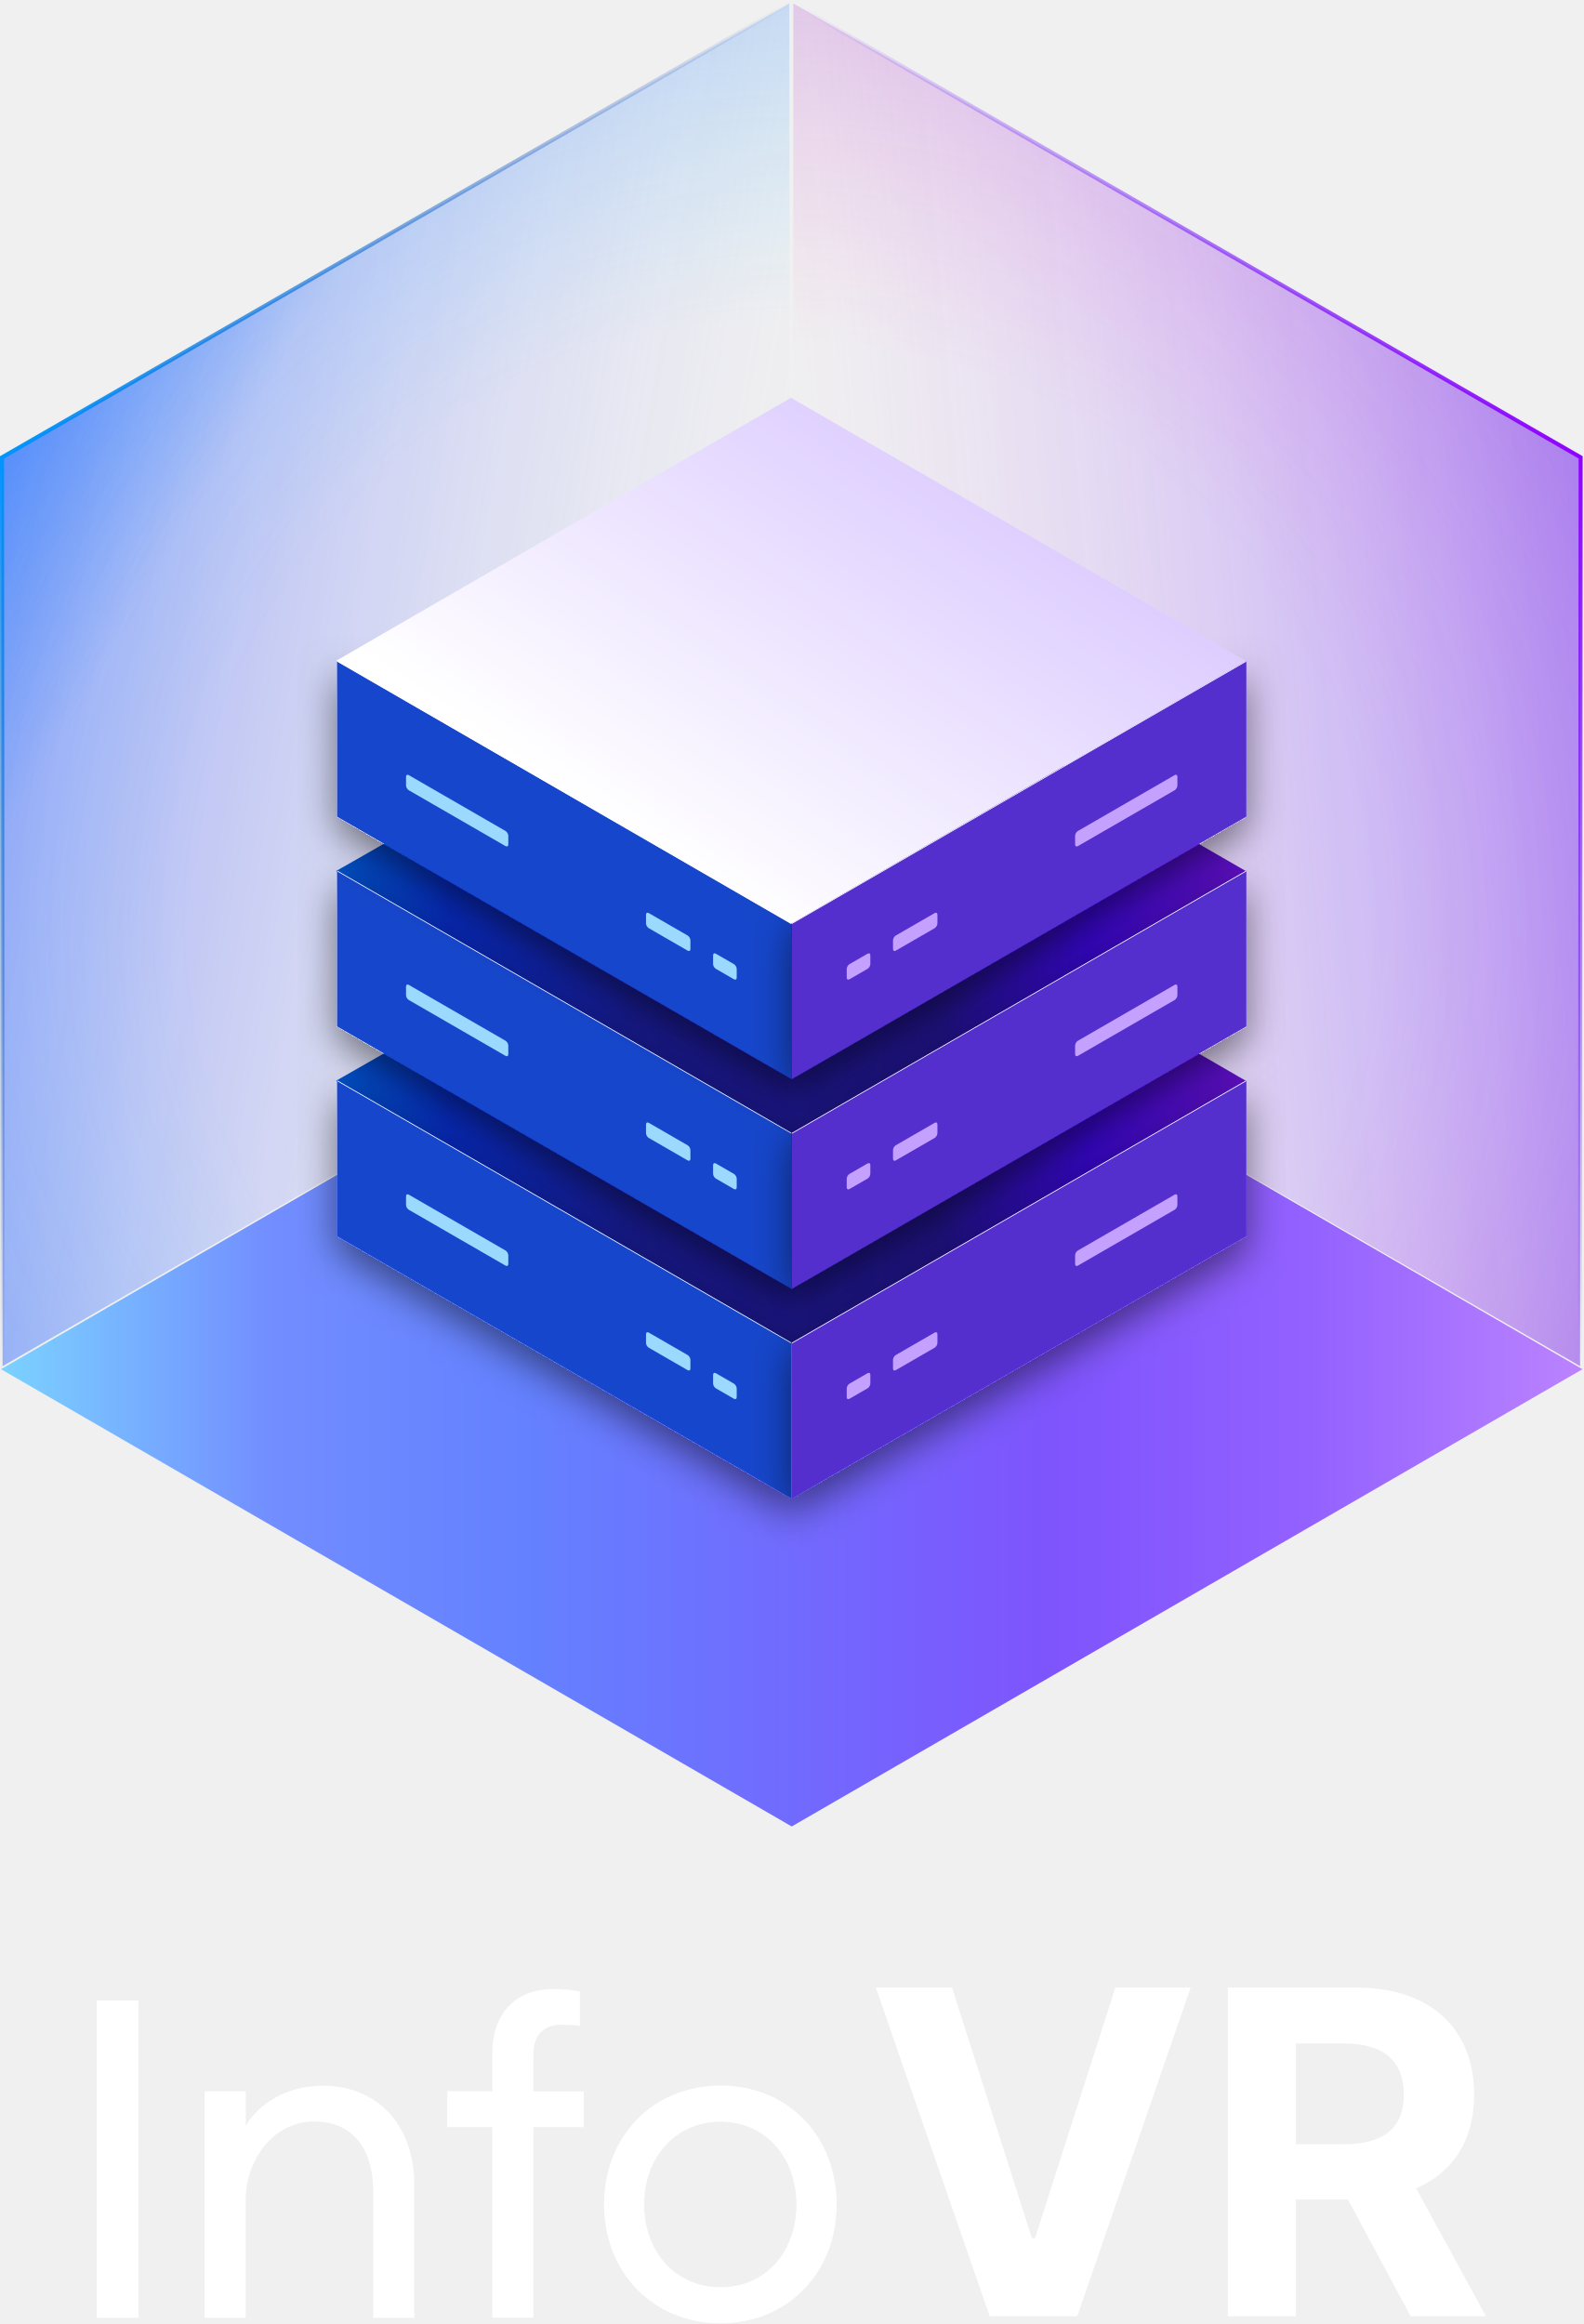
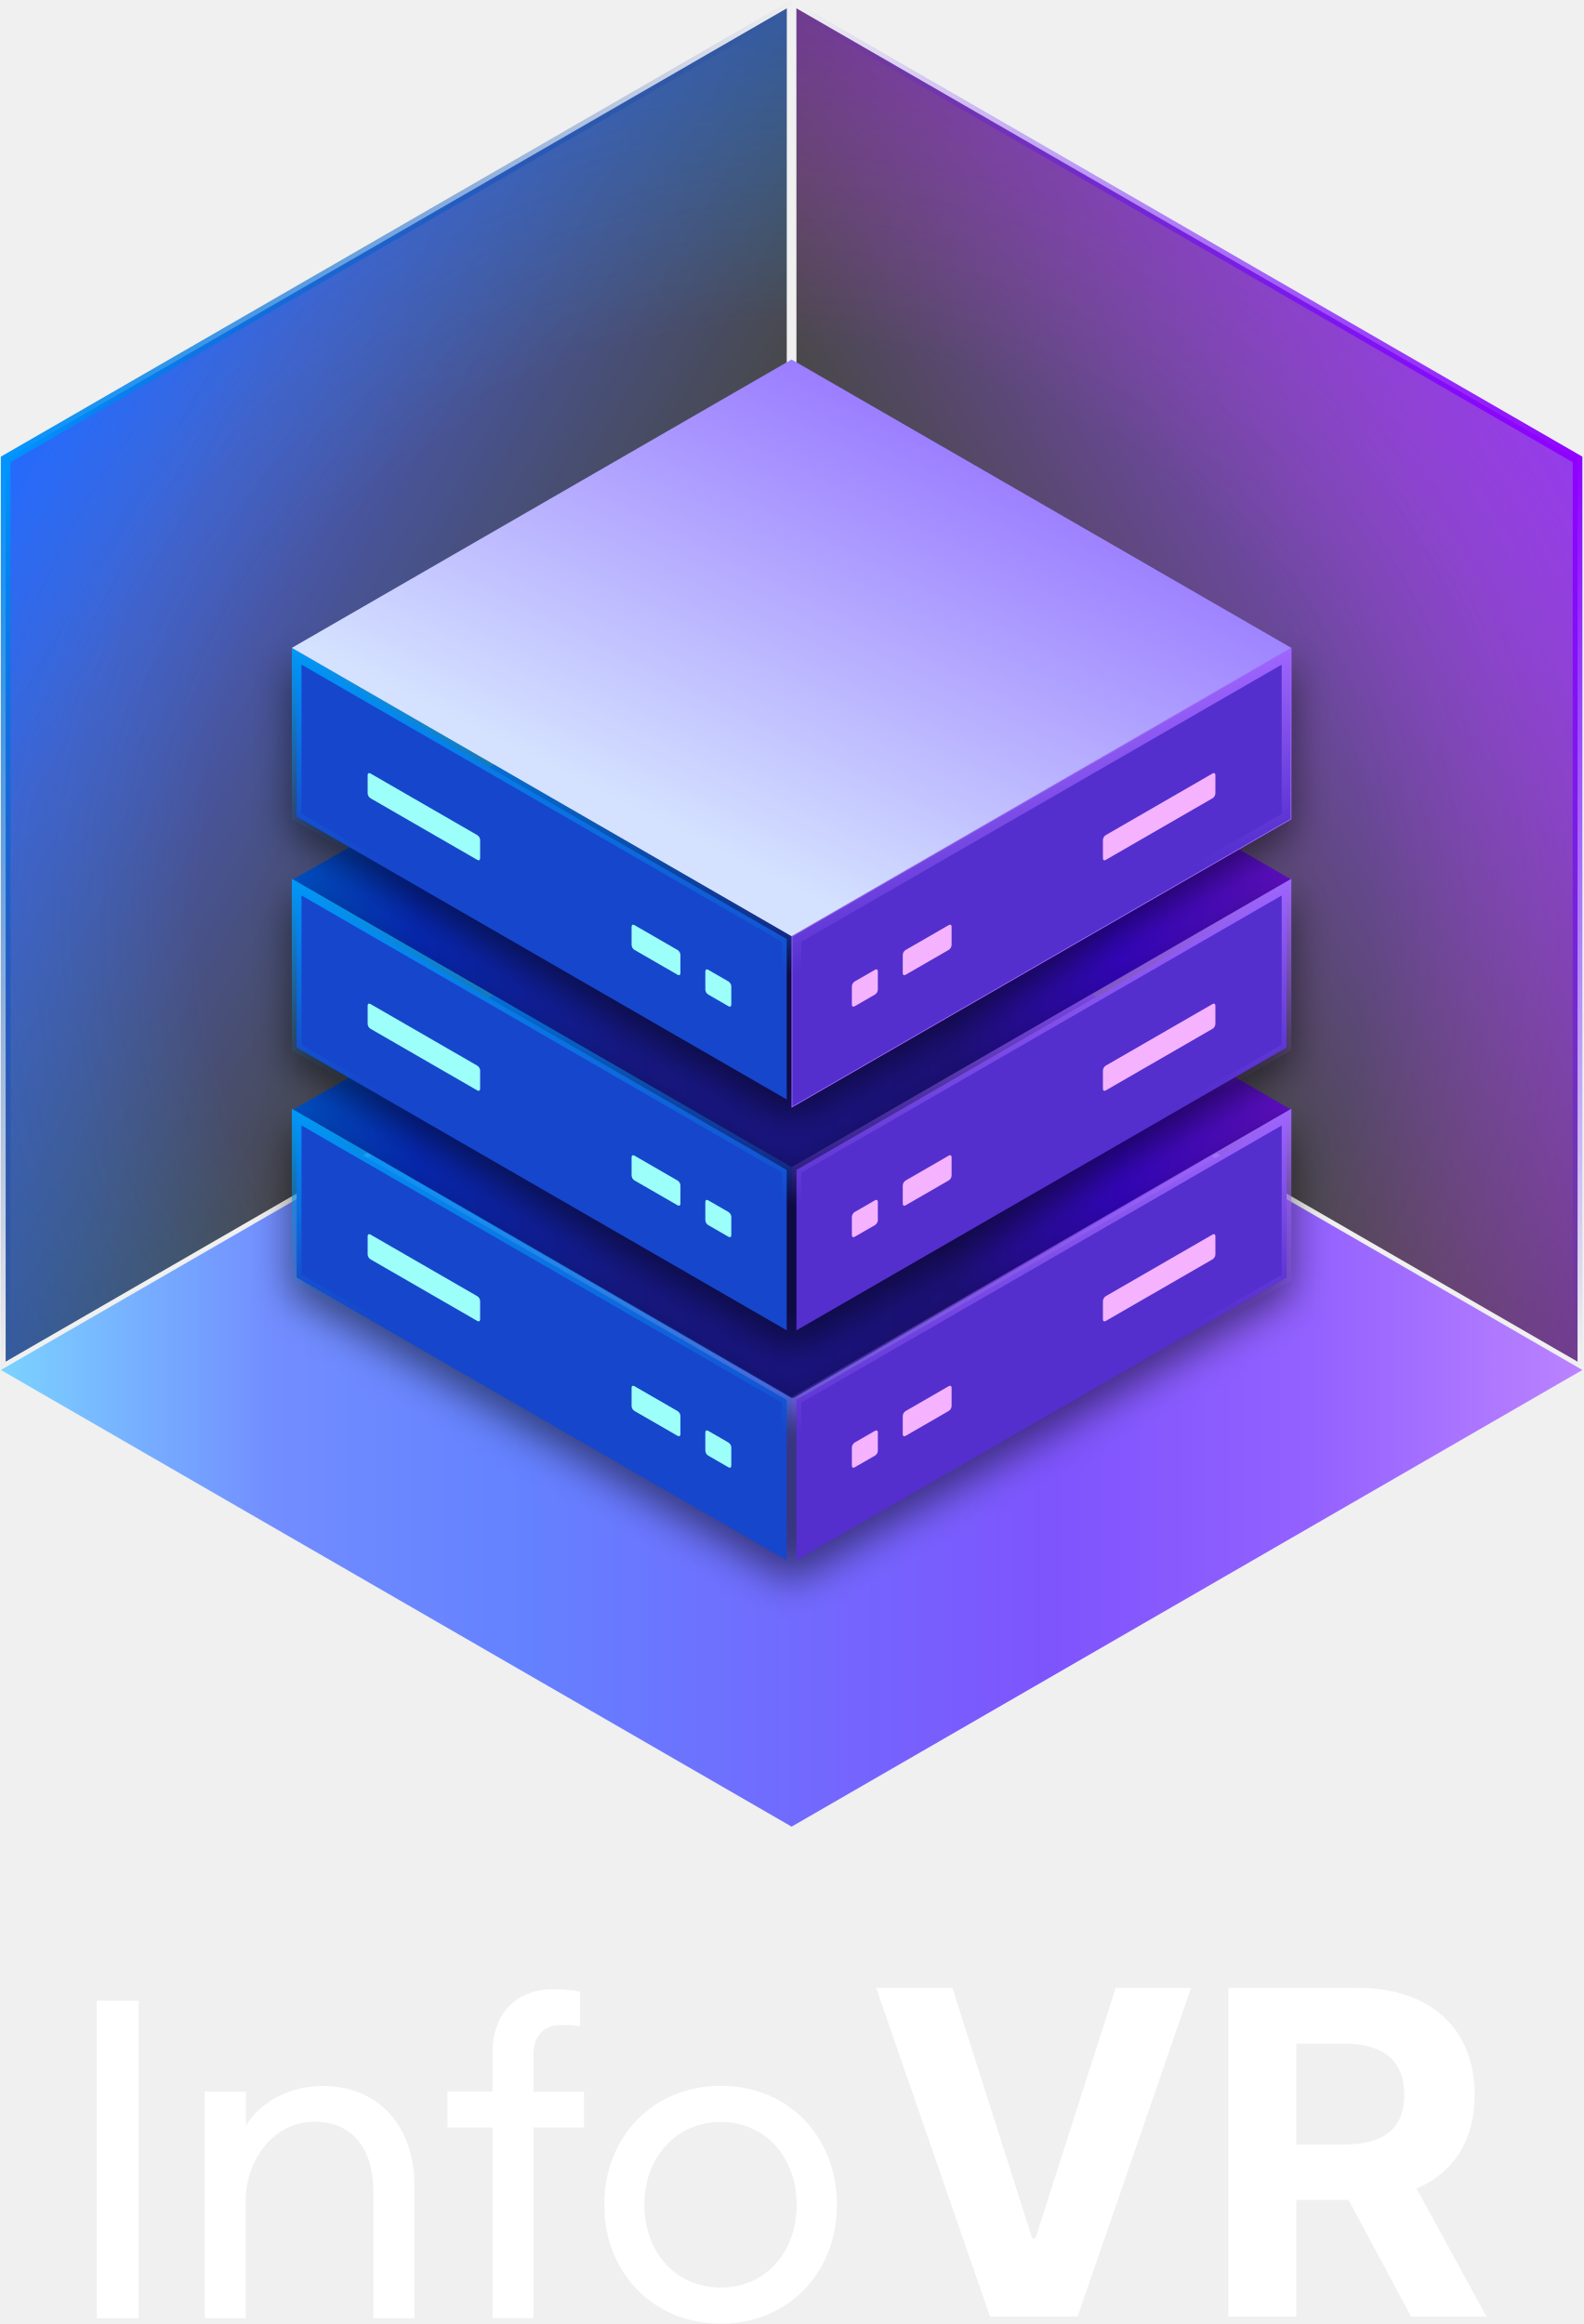
- <svg xmlns="http://www.w3.org/2000/svg" width="1965" height="2884" viewBox="0 0 1965 2884" fill="none">
-   <path d="M1.24 1699.13L982.535 1131.69L1963.83 1699.13L982.535 2266.57L1.24 1699.13Z" fill="url(#paint0_linear_1_410)" />
-   <path d="M1961.57 567.56L1960.82 1695.31L983.783 1132.09L984.529 4.325L1961.57 567.56Z" fill="url(#paint1_linear_1_410)" fill-opacity="0.6" />
-   <path d="M1961.57 567.56L1960.82 1695.31L983.783 1132.09L984.529 4.325L1961.57 567.56Z" fill="url(#paint2_radial_1_410)" fill-opacity="0.3" />
-   <path d="M1961.57 567.56L1960.82 1695.31L983.783 1132.09L984.529 4.325L1961.57 567.56Z" stroke="url(#paint3_linear_1_410)" stroke-width="5" />
-   <path d="M980.288 1132.09L3.248 1695.31L2.502 567.56L979.542 4.324L980.288 1132.09Z" fill="url(#paint4_linear_1_410)" fill-opacity="0.6" />
-   <path d="M980.288 1132.09L3.248 1695.31L2.502 567.56L979.542 4.324L980.288 1132.09Z" fill="url(#paint5_radial_1_410)" fill-opacity="0.3" />
-   <path d="M980.288 1132.09L3.248 1695.31L2.502 567.56L979.542 4.324L980.288 1132.09Z" fill="url(#paint6_linear_1_410)" fill-opacity="0.3" />
-   <path d="M980.288 1132.09L3.248 1695.31L2.502 567.56L979.542 4.324L980.288 1132.09Z" stroke="url(#paint7_linear_1_410)" stroke-width="5" />
-   <path d="M417.072 1080.95L982.56 757.951C983.982 757.139 985.729 757.143 987.147 757.963L1546.03 1080.95L984.39 1405.66C982.966 1406.48 981.21 1406.48 979.785 1405.66L417.072 1080.95Z" fill="url(#paint8_linear_1_410)" />
-   <path d="M417.072 1341.21L982.56 1017.72C983.982 1016.91 985.729 1016.91 987.147 1017.73L1546.03 1341.21L984.39 1666.41C982.966 1667.24 981.21 1667.24 979.785 1666.41L417.072 1341.21Z" fill="url(#paint9_linear_1_410)" />
-   <g filter="url(#filter0_d_1_410)">
-     <mask id="path-6-inside-1_1_410" fill="white">
-       <path d="M418.283 1080.26L982.263 1405.87V1599.34L418.283 1273.72V1080.26Z" />
-     </mask>
-     <path d="M418.283 1080.26L982.263 1405.87V1599.34L418.283 1273.72V1080.26Z" fill="#1646CB" />
-     <path d="M418.283 1080.26V1081.26L982.263 1406.87V1405.87V1404.87L418.283 1079.26V1080.26Z" fill="white" mask="url(#path-6-inside-1_1_410)" />
-     <rect width="146.564" height="18.76" rx="4" transform="matrix(0.866025 0.5 0 1 503.875 1220.23)" fill="#9CD9FF" />
-     <rect width="63.633" height="18.76" rx="4" transform="matrix(0.866025 0.5 0 1 801.695 1391.42)" fill="#9CD9FF" />
-     <rect width="33.848" height="18.76" rx="4" transform="matrix(0.866025 0.5 0 1 884.943 1441.84)" fill="#9CD9FF" />
+ <svg xmlns="http://www.w3.org/2000/svg" width="1965" height="2883" viewBox="0 0 1965 2883" fill="none">
+   <path d="M1.035 1699.5L982.035 1133L1963.04 1699.5L982.035 2266L1.035 1699.5Z" fill="url(#paint0_linear_1_410)" />
+   <path d="M1957.04 569.964V1689.11L988.035 1129.54V10.393L1957.04 569.964Z" fill="url(#paint1_linear_1_410)" fill-opacity="0.7" />
+   <path d="M1957.04 569.964V1689.11L988.035 1129.54V10.393L1957.04 569.964Z" fill="url(#paint2_radial_1_410)" fill-opacity="0.5" />
+   <path d="M1957.04 569.964V1689.11L988.035 1129.54V10.393L1957.04 569.964Z" stroke="url(#paint3_linear_1_410)" stroke-width="12" />
+   <path d="M976.035 1129.54L7.035 1689.11V569.964L976.035 10.393V1129.54Z" fill="url(#paint4_linear_1_410)" fill-opacity="0.7" />
+   <path d="M976.035 1129.54L7.035 1689.11V569.964L976.035 10.393V1129.54Z" fill="url(#paint5_radial_1_410)" fill-opacity="0.5" />
+   <path d="M976.035 1129.54L7.035 1689.11V569.964L976.035 10.393V1129.54Z" fill="url(#paint6_linear_1_410)" fill-opacity="0.3" />
+   <path d="M976.035 1129.54L7.035 1689.11V569.964L976.035 10.393V1129.54Z" stroke="url(#paint7_linear_1_410)" stroke-width="12" />
+   <path d="M363.285 1091.15L983.765 736.721C985.325 735.83 987.242 735.835 988.798 736.734L1602.03 1091.15L985.773 1447.44C984.21 1448.34 982.283 1448.35 980.72 1447.44L363.285 1091.15Z" fill="url(#paint8_linear_1_410)" />
+   <path d="M363.285 1376.72L983.765 1021.76C985.325 1020.87 987.242 1020.87 988.798 1021.77L1602.03 1376.72L985.773 1733.56C984.21 1734.46 982.283 1734.46 980.72 1733.56L363.285 1376.72Z" fill="url(#paint9_linear_1_410)" />
+   <g filter="url(#filter0_f_1_410)">
+     <path d="M1602.01 1604.28L982.067 1962V1749.13L1602.01 1391.41V1604.28Z" fill="black" fill-opacity="0.5" />
+     <path d="M981.979 1749.12V1961.99L362.035 1604.28V1391.4L981.979 1749.12Z" fill="black" fill-opacity="0.5" />
+     <path d="M1602.01 1318.99L982.067 1676.7V1463.83L1602.01 1106.11V1318.99Z" fill="black" fill-opacity="0.5" />
+     <path d="M981.979 1463.83V1676.7L362.035 1318.98V1106.11L981.979 1463.83Z" fill="black" fill-opacity="0.5" />
+     <path d="M1602 819.721L1602.01 819.719V1032.59L982.063 1390.31V1390L982.054 1390.01V1177.42L1602 819.716V819.721Z" fill="black" fill-opacity="0.5" />
+     <path d="M981.979 1177.43V1390.3L362.035 1032.59V819.714L981.979 1177.43Z" fill="black" fill-opacity="0.5" />
  </g>
-   <g filter="url(#filter1_d_1_410)">
-     <mask id="path-11-inside-2_1_410" fill="white">
-       <path d="M418.283 1340.56L982.263 1666.17V1859.63L418.283 1534.02V1340.56Z" />
-     </mask>
-     <path d="M418.283 1340.56L982.263 1666.17V1859.63L418.283 1534.02V1340.56Z" fill="#1646CB" />
-     <path d="M418.283 1340.56V1341.56L982.263 1667.17V1666.17V1665.17L418.283 1339.56V1340.56Z" fill="white" mask="url(#path-11-inside-2_1_410)" />
-     <rect width="146.564" height="18.76" rx="4" transform="matrix(0.866025 0.5 0 1 503.875 1480.53)" fill="#9CD9FF" />
-     <rect width="63.633" height="18.76" rx="4" transform="matrix(0.866025 0.5 0 1 801.695 1651.72)" fill="#9CD9FF" />
-     <rect width="33.848" height="18.76" rx="4" transform="matrix(0.866025 0.5 0 1 884.943 1702.13)" fill="#9CD9FF" />
-   </g>
-   <g filter="url(#filter2_d_1_410)">
-     <mask id="path-16-inside-3_1_410" fill="white">
-       <path d="M418.283 819.96L982.263 1145.57V1339.04L418.283 1013.42V819.96Z" />
-     </mask>
-     <path d="M418.283 819.96L982.263 1145.57V1339.04L418.283 1013.42V819.96Z" fill="#1646CB" />
-     <path d="M418.283 819.96V820.96L982.263 1146.57V1145.57V1144.57L418.283 818.96V819.96Z" fill="white" mask="url(#path-16-inside-3_1_410)" />
-     <rect width="146.564" height="18.76" rx="4" transform="matrix(0.866025 0.5 0 1 503.875 959.933)" fill="#9CD9FF" />
-     <rect width="63.633" height="18.76" rx="4" transform="matrix(0.866025 0.5 0 1 801.695 1131.12)" fill="#9CD9FF" />
-     <rect width="33.848" height="18.76" rx="4" transform="matrix(0.866025 0.5 0 1 884.943 1181.54)" fill="#9CD9FF" />
-   </g>
-   <g filter="url(#filter3_d_1_410)">
-     <mask id="path-21-inside-4_1_410" fill="white">
-       <path d="M1546.74 1080.26L982.757 1405.87V1599.34L1546.74 1273.72V1080.26Z" />
-     </mask>
-     <path d="M1546.74 1080.26L982.757 1405.87V1599.34L1546.74 1273.72V1080.26Z" fill="#542FCE" />
-     <path d="M1546.74 1080.26V1081.26L982.757 1406.87V1405.87V1404.87L1546.74 1079.26V1080.26Z" fill="white" mask="url(#path-21-inside-4_1_410)" />
-     <rect width="146.564" height="18.76" rx="4" transform="matrix(-0.866025 0.5 0 1 1461.14 1220.23)" fill="#C5A1FF" />
-     <rect width="63.633" height="18.76" rx="4" transform="matrix(-0.866025 0.5 0 1 1163.33 1391.42)" fill="#C5A1FF" />
-     <rect width="33.848" height="18.76" rx="4" transform="matrix(-0.866025 0.5 0 1 1080.08 1441.84)" fill="#C5A1FF" />
-   </g>
-   <g filter="url(#filter4_d_1_410)">
-     <mask id="path-26-inside-5_1_410" fill="white">
-       <path d="M1546.74 1340.56L982.757 1666.17V1859.63L1546.74 1534.02V1340.56Z" />
-     </mask>
-     <path d="M1546.74 1340.56L982.757 1666.17V1859.63L1546.74 1534.02V1340.56Z" fill="#542FCE" />
-     <path d="M1546.74 1340.56V1341.56L982.757 1667.17V1666.17V1665.17L1546.74 1339.56V1340.56Z" fill="white" mask="url(#path-26-inside-5_1_410)" />
-     <rect width="146.564" height="18.76" rx="4" transform="matrix(-0.866025 0.5 0 1 1461.14 1480.53)" fill="#C5A1FF" />
-     <rect width="63.633" height="18.76" rx="4" transform="matrix(-0.866025 0.5 0 1 1163.33 1651.72)" fill="#C5A1FF" />
-     <rect width="33.848" height="18.76" rx="4" transform="matrix(-0.866025 0.5 0 1 1080.08 1702.13)" fill="#C5A1FF" />
-   </g>
-   <g filter="url(#filter5_d_1_410)">
-     <mask id="path-31-inside-6_1_410" fill="white">
-       <path d="M1546.74 819.96L982.757 1145.57V1339.04L1546.74 1013.42V819.96Z" />
-     </mask>
-     <path d="M1546.74 819.96L982.757 1145.57V1339.04L1546.74 1013.42V819.96Z" fill="#542FCE" />
-     <path d="M1546.74 819.96V820.96L982.757 1146.57V1145.57V1144.57L1546.74 818.96V819.96Z" fill="white" mask="url(#path-31-inside-6_1_410)" />
-     <rect width="146.564" height="18.76" rx="4" transform="matrix(-0.866025 0.5 0 1 1461.14 959.933)" fill="#C5A1FF" />
-     <rect width="63.633" height="18.76" rx="4" transform="matrix(-0.866025 0.5 0 1 1163.33 1131.12)" fill="#C5A1FF" />
-     <rect width="33.848" height="18.76" rx="4" transform="matrix(-0.866025 0.5 0 1 1080.08 1181.54)" fill="#C5A1FF" />
-   </g>
-   <path d="M417.072 820.065L981.551 493.625L1546.03 820.065L981.551 1146.5L417.072 820.065Z" fill="url(#paint10_linear_1_410)" />
-   <path d="M1181.48 2466.57L1280.55 2777.48H1284.49L1384.13 2466.57H1477.57L1336.84 2874.35H1228.2L1086.91 2466.57H1181.48Z" fill="white" />
-   <path d="M1523.73 2874.35V2466.57H1683.6C1776.49 2466.57 1829.4 2518.95 1829.4 2599.5C1829.4 2655.25 1803.79 2695.81 1757.35 2715.52L1844.04 2874.35H1750.59L1672.91 2729.6H1608.17V2874.35H1523.73ZM1608.17 2660.89H1667.84C1717.94 2660.89 1742.15 2640.05 1742.15 2599.5C1742.15 2558.38 1717.94 2535.85 1667.84 2535.85H1608.17V2660.89Z" fill="white" />
-   <path d="M171.881 2876.33H120.035V2482.59H171.881V2876.33Z" fill="white" />
-   <path d="M304.985 2595.1V2637.88C316.761 2617.28 348.885 2588.28 400.731 2588.28C467.364 2588.28 514.121 2635.98 514.121 2711.71V2876.34H463.227V2720.59C463.227 2663.55 435.558 2632.65 389.754 2632.65C340.457 2632.65 304.831 2678.92 304.831 2730.89V2876.34H253.938V2595.26H304.831L304.985 2595.1Z" fill="white" />
-   <path d="M724.516 2639.77H661.856V2876.17H610.962V2639.77H555.143V2595.08H610.962V2547.39C610.962 2500.65 638.16 2468.33 686.504 2468.33C698.905 2468.33 710.672 2469.28 719.581 2471.34V2514.12C712.74 2512.69 702.879 2512.69 695.413 2512.69C674.738 2512.69 661.856 2526 661.856 2549.13V2595.4H724.516V2640.08V2639.77Z" fill="white" />
-   <path d="M1038.28 2735.63C1038.28 2820.24 977.531 2883.14 894.196 2883.14C810.861 2883.14 749.625 2820.24 749.625 2735.63C749.625 2651.02 810.38 2588.11 894.196 2588.11C978.002 2588.11 1038.28 2651.02 1038.28 2735.63ZM799.403 2735.63C799.403 2794.1 837.895 2838.3 894.196 2838.3C950.487 2838.3 988.345 2794.1 988.345 2735.63C988.345 2677.16 949.852 2632.96 894.196 2632.96C838.53 2632.96 799.403 2677.16 799.403 2735.63Z" fill="white" />
+   <path d="M975.979 1451.29V1650.31L368.035 1299.52V1100.5L975.979 1451.29Z" fill="#1646CB" stroke="url(#paint10_linear_1_410)" stroke-width="12" />
+   <rect width="161.088" height="30.724" rx="4" transform="matrix(0.866133 0.499813 0 1 456.098 1243.49)" fill="#9CFFFA" />
+   <rect width="69.94" height="30.725" rx="4" transform="matrix(0.866133 0.499813 0 1 783.521 1431.57)" fill="#9CFFFA" />
+   <rect width="37.202" height="30.724" rx="4" transform="matrix(0.866133 0.499813 0 1 875.006 1486.97)" fill="#9CFFFA" />
+   <path d="M975.979 1736.58V1935.6L368.035 1584.81V1385.79L975.979 1736.58Z" fill="#1646CB" stroke="url(#paint11_linear_1_410)" stroke-width="12" />
+   <rect width="161.088" height="30.724" rx="4" transform="matrix(0.866133 0.499813 0 1 456.098 1529.48)" fill="#9CFFFA" />
+   <rect width="69.94" height="30.725" rx="4" transform="matrix(0.866133 0.499813 0 1 783.521 1717.56)" fill="#9CFFFA" />
+   <rect width="37.202" height="30.724" rx="4" transform="matrix(0.866133 0.499813 0 1 875.006 1772.95)" fill="#9CFFFA" />
+   <path d="M975.979 1164.89V1363.91L368.035 1013.12V814.103L975.979 1164.89Z" fill="#1646CB" stroke="url(#paint12_linear_1_410)" stroke-width="12" />
+   <rect width="161.088" height="30.724" rx="4" transform="matrix(0.866133 0.499813 0 1 456.098 957.502)" fill="#9CFFFA" />
+   <rect width="69.94" height="30.723" rx="4" transform="matrix(0.866133 0.499813 0 1 783.521 1145.58)" fill="#9CFFFA" />
+   <rect width="37.202" height="30.724" rx="4" transform="matrix(0.866133 0.499813 0 1 875.006 1200.98)" fill="#9CFFFA" />
+   <path d="M988.067 1451.29V1650.31L1596.01 1299.52V1100.5L988.067 1451.29Z" fill="#542FCE" stroke="url(#paint13_linear_1_410)" stroke-width="12" />
+   <rect width="161.088" height="30.724" rx="4" transform="matrix(-0.866134 0.499812 0 1 1507.77 1243.49)" fill="#F5B3FF" />
+   <rect width="69.94" height="30.725" rx="4" transform="matrix(-0.866134 0.499812 0 1 1180.51 1431.57)" fill="#F5B3FF" />
+   <rect width="37.201" height="30.724" rx="4" transform="matrix(-0.866134 0.499812 0 1 1089.03 1486.97)" fill="#F5B3FF" />
+   <path d="M988.067 1736.59V1935.61L1596.01 1584.82V1385.8L988.067 1736.59Z" fill="#542FCE" stroke="url(#paint14_linear_1_410)" stroke-width="12" />
+   <rect width="161.088" height="30.724" rx="4" transform="matrix(-0.866134 0.499812 0 1 1507.77 1529.48)" fill="#F5B3FF" />
+   <rect width="69.94" height="30.725" rx="4" transform="matrix(-0.866134 0.499812 0 1 1180.51 1717.56)" fill="#F5B3FF" />
+   <rect width="37.201" height="30.724" rx="4" transform="matrix(-0.866134 0.499812 0 1 1089.03 1772.95)" fill="#F5B3FF" />
+   <path d="M982.487 1373.26L1601.57 1016.02V804.464L982.487 1161.67V1373.26Z" fill="#542FCE" stroke="#A066FF" />
+   <path d="M988.063 1164.9V1363.92L1596.01 1013.13V814.108L988.063 1164.9Z" fill="#542FCE" stroke="url(#paint15_linear_1_410)" stroke-width="12" />
+   <rect width="161.088" height="30.724" rx="4" transform="matrix(-0.866134 0.499812 0 1 1507.77 957.507)" fill="#F5B3FF" />
+   <rect width="69.94" height="30.725" rx="4" transform="matrix(-0.866134 0.499812 0 1 1180.51 1145.58)" fill="#F5B3FF" />
+   <rect width="37.201" height="30.724" rx="4" transform="matrix(-0.866134 0.499812 0 1 1089.03 1200.98)" fill="#F5B3FF" />
+   <path d="M362.039 803.709L981.997 446L1601.95 803.709L981.995 1161.42L362.039 803.709Z" fill="url(#paint16_linear_1_410)" />
+   <path d="M1181.48 2466L1280.55 2776.9H1284.49L1384.13 2466H1477.57L1336.84 2873.78H1228.2L1086.91 2466H1181.48Z" fill="white" />
+   <path d="M1523.73 2873.78V2466H1683.6C1776.49 2466 1829.4 2518.38 1829.4 2598.92C1829.4 2654.68 1803.79 2695.23 1757.35 2714.95L1844.04 2873.78H1750.59L1672.91 2729.03H1608.17V2873.78H1523.73ZM1608.17 2660.31H1667.84C1717.94 2660.31 1742.15 2639.47 1742.15 2598.92C1742.15 2557.81 1717.94 2535.28 1667.84 2535.28H1608.17V2660.31Z" fill="white" />
+   <path d="M171.881 2875.76H120.035V2482.01H171.881V2875.76Z" fill="white" />
+   <path d="M304.985 2594.52V2637.31C316.761 2616.71 348.885 2587.71 400.731 2587.71C467.364 2587.71 514.121 2635.4 514.121 2711.14V2875.77H463.227V2720.01C463.227 2662.97 435.558 2632.08 389.754 2632.08C340.457 2632.08 304.831 2678.34 304.831 2730.31V2875.77H253.938V2594.68H304.831L304.985 2594.52Z" fill="white" />
+   <path d="M724.516 2639.19H661.856V2875.6H610.962V2639.19H555.143V2594.51H610.962V2546.82C610.962 2500.08 638.16 2467.75 686.504 2467.75C698.905 2467.75 710.672 2468.7 719.581 2470.76V2513.54C712.74 2512.12 702.879 2512.12 695.413 2512.12C674.738 2512.12 661.856 2525.43 661.856 2548.56V2594.83H724.516V2639.51V2639.19Z" fill="white" />
+   <path d="M1038.28 2735.06C1038.28 2819.67 977.531 2882.57 894.196 2882.57C810.861 2882.57 749.625 2819.67 749.625 2735.06C749.625 2650.45 810.38 2587.54 894.196 2587.54C978.002 2587.54 1038.28 2650.45 1038.28 2735.06ZM799.403 2735.06C799.403 2793.52 837.895 2837.73 894.196 2837.73C950.487 2837.73 988.345 2793.52 988.345 2735.06C988.345 2676.59 949.852 2632.38 894.196 2632.38C838.53 2632.38 799.403 2676.59 799.403 2735.06Z" fill="white" />
  <defs>
-     <filter id="filter0_d_1_410" x="370.283" y="1048.26" width="659.979" height="615.078" filterUnits="userSpaceOnUse" color-interpolation-filters="sRGB">
+     <filter id="filter0_f_1_410" x="314.035" y="771.714" width="1335.98" height="1238.29" filterUnits="userSpaceOnUse" color-interpolation-filters="sRGB">
      <feFlood flood-opacity="0" result="BackgroundImageFix" />
-       <feColorMatrix in="SourceAlpha" type="matrix" values="0 0 0 0 0 0 0 0 0 0 0 0 0 0 0 0 0 0 127 0" result="hardAlpha" />
-       <feOffset dy="16" />
-       <feGaussianBlur stdDeviation="24" />
-       <feComposite in2="hardAlpha" operator="out" />
-       <feColorMatrix type="matrix" values="0 0 0 0 0 0 0 0 0 0 0 0 0 0 0 0 0 0 0.5 0" />
-       <feBlend mode="normal" in2="BackgroundImageFix" result="effect1_dropShadow_1_410" />
-       <feBlend mode="normal" in="SourceGraphic" in2="effect1_dropShadow_1_410" result="shape" />
+       <feBlend mode="normal" in="SourceGraphic" in2="BackgroundImageFix" result="shape" />
+       <feGaussianBlur stdDeviation="24" result="effect1_foregroundBlur_1_410" />
    </filter>
-     <filter id="filter1_d_1_410" x="370.283" y="1308.56" width="659.979" height="615.078" filterUnits="userSpaceOnUse" color-interpolation-filters="sRGB">
-       <feFlood flood-opacity="0" result="BackgroundImageFix" />
-       <feColorMatrix in="SourceAlpha" type="matrix" values="0 0 0 0 0 0 0 0 0 0 0 0 0 0 0 0 0 0 127 0" result="hardAlpha" />
-       <feOffset dy="16" />
-       <feGaussianBlur stdDeviation="24" />
-       <feComposite in2="hardAlpha" operator="out" />
-       <feColorMatrix type="matrix" values="0 0 0 0 0 0 0 0 0 0 0 0 0 0 0 0 0 0 0.5 0" />
-       <feBlend mode="normal" in2="BackgroundImageFix" result="effect1_dropShadow_1_410" />
-       <feBlend mode="normal" in="SourceGraphic" in2="effect1_dropShadow_1_410" result="shape" />
-     </filter>
-     <filter id="filter2_d_1_410" x="370.283" y="787.96" width="659.979" height="615.078" filterUnits="userSpaceOnUse" color-interpolation-filters="sRGB">
-       <feFlood flood-opacity="0" result="BackgroundImageFix" />
-       <feColorMatrix in="SourceAlpha" type="matrix" values="0 0 0 0 0 0 0 0 0 0 0 0 0 0 0 0 0 0 127 0" result="hardAlpha" />
-       <feOffset dy="16" />
-       <feGaussianBlur stdDeviation="24" />
-       <feComposite in2="hardAlpha" operator="out" />
-       <feColorMatrix type="matrix" values="0 0 0 0 0 0 0 0 0 0 0 0 0 0 0 0 0 0 0.5 0" />
-       <feBlend mode="normal" in2="BackgroundImageFix" result="effect1_dropShadow_1_410" />
-       <feBlend mode="normal" in="SourceGraphic" in2="effect1_dropShadow_1_410" result="shape" />
-     </filter>
-     <filter id="filter3_d_1_410" x="934.758" y="1048.26" width="659.979" height="615.078" filterUnits="userSpaceOnUse" color-interpolation-filters="sRGB">
-       <feFlood flood-opacity="0" result="BackgroundImageFix" />
-       <feColorMatrix in="SourceAlpha" type="matrix" values="0 0 0 0 0 0 0 0 0 0 0 0 0 0 0 0 0 0 127 0" result="hardAlpha" />
-       <feOffset dy="16" />
-       <feGaussianBlur stdDeviation="24" />
-       <feComposite in2="hardAlpha" operator="out" />
-       <feColorMatrix type="matrix" values="0 0 0 0 0 0 0 0 0 0 0 0 0 0 0 0 0 0 0.5 0" />
-       <feBlend mode="normal" in2="BackgroundImageFix" result="effect1_dropShadow_1_410" />
-       <feBlend mode="normal" in="SourceGraphic" in2="effect1_dropShadow_1_410" result="shape" />
-     </filter>
-     <filter id="filter4_d_1_410" x="934.758" y="1308.56" width="659.979" height="615.079" filterUnits="userSpaceOnUse" color-interpolation-filters="sRGB">
-       <feFlood flood-opacity="0" result="BackgroundImageFix" />
-       <feColorMatrix in="SourceAlpha" type="matrix" values="0 0 0 0 0 0 0 0 0 0 0 0 0 0 0 0 0 0 127 0" result="hardAlpha" />
-       <feOffset dy="16" />
-       <feGaussianBlur stdDeviation="24" />
-       <feComposite in2="hardAlpha" operator="out" />
-       <feColorMatrix type="matrix" values="0 0 0 0 0 0 0 0 0 0 0 0 0 0 0 0 0 0 0.5 0" />
-       <feBlend mode="normal" in2="BackgroundImageFix" result="effect1_dropShadow_1_410" />
-       <feBlend mode="normal" in="SourceGraphic" in2="effect1_dropShadow_1_410" result="shape" />
-     </filter>
-     <filter id="filter5_d_1_410" x="934.758" y="787.96" width="659.979" height="615.078" filterUnits="userSpaceOnUse" color-interpolation-filters="sRGB">
-       <feFlood flood-opacity="0" result="BackgroundImageFix" />
-       <feColorMatrix in="SourceAlpha" type="matrix" values="0 0 0 0 0 0 0 0 0 0 0 0 0 0 0 0 0 0 127 0" result="hardAlpha" />
-       <feOffset dy="16" />
-       <feGaussianBlur stdDeviation="24" />
-       <feComposite in2="hardAlpha" operator="out" />
-       <feColorMatrix type="matrix" values="0 0 0 0 0 0 0 0 0 0 0 0 0 0 0 0 0 0 0.5 0" />
-       <feBlend mode="normal" in2="BackgroundImageFix" result="effect1_dropShadow_1_410" />
-       <feBlend mode="normal" in="SourceGraphic" in2="effect1_dropShadow_1_410" result="shape" />
-     </filter>
-     <linearGradient id="paint0_linear_1_410" x1="1.242" y1="1699.62" x2="1963.83" y2="1699.62" gradientUnits="userSpaceOnUse">
+     <linearGradient id="paint0_linear_1_410" x1="2.272" y1="1699.62" x2="1964.86" y2="1699.62" gradientUnits="userSpaceOnUse">
      <stop stop-color="#7BD2FF" />
      <stop offset="0.172" stop-color="#728DFF" />
      <stop offset="0.332" stop-color="#6481FF" />
      <stop offset="0.663" stop-color="#7E54FD" />
      <stop offset="0.827" stop-color="#9361FF" />
      <stop offset="1" stop-color="#BB83FF" />
    </linearGradient>
-     <linearGradient id="paint1_linear_1_410" x1="980.801" y1="727.946" x2="2282.98" y2="610.166" gradientUnits="userSpaceOnUse">
-       <stop stop-color="#DEA1FF" stop-opacity="0" />
-       <stop offset="1" stop-color="#3700FF" />
+     <linearGradient id="paint1_linear_1_410" x1="986.159" y1="1140.5" x2="1963.04" y2="576.5" gradientUnits="userSpaceOnUse">
+       <stop offset="0.3" />
+       <stop offset="1" stop-color="#6A00FF" />
    </linearGradient>
-     <radialGradient id="paint2_radial_1_410" cx="0" cy="0" r="1" gradientUnits="userSpaceOnUse" gradientTransform="translate(981.002 1145.5) rotate(-45) scale(1436.13 1436.13)">
+     <radialGradient id="paint2_radial_1_410" cx="0" cy="0" r="1" gradientUnits="userSpaceOnUse" gradientTransform="translate(982.035 1145.5) rotate(-45) scale(1436.13 1436.13)">
      <stop offset="0.5" stop-color="#FF42C0" stop-opacity="0" />
      <stop offset="1" stop-color="#5300C7" />
    </radialGradient>
-     <linearGradient id="paint3_linear_1_410" x1="1964" y1="569" x2="1477.3" y2="849.999" gradientUnits="userSpaceOnUse">
+     <linearGradient id="paint3_linear_1_410" x1="1965.04" y1="569" x2="1478.33" y2="849.999" gradientUnits="userSpaceOnUse">
      <stop stop-color="#9100FF" />
      <stop offset="1" stop-color="#4000FF" stop-opacity="0" />
    </linearGradient>
-     <linearGradient id="paint4_linear_1_410" x1="982.778" y1="766.96" x2="-318.908" y2="541.798" gradientUnits="userSpaceOnUse">
-       <stop stop-color="#C0C0FF" stop-opacity="0" />
+     <linearGradient id="paint4_linear_1_410" x1="990.902" y1="1142.5" x2="1.035" y2="571" gradientUnits="userSpaceOnUse">
+       <stop offset="0.3" />
      <stop offset="1" stop-color="#0025FF" />
    </linearGradient>
-     <radialGradient id="paint5_radial_1_410" cx="0" cy="0" r="1" gradientTransform="matrix(-1041.5 -1041.5 1041.5 -1041.5 983.002 1137.5)" gradientUnits="userSpaceOnUse">
+     <radialGradient id="paint5_radial_1_410" cx="0" cy="0" r="1" gradientTransform="matrix(-1041.5 -1041.5 1041.5 -1041.5 984.035 1137.5)" gradientUnits="userSpaceOnUse">
      <stop offset="0.5" stop-color="#00D0FF" stop-opacity="0" />
      <stop offset="1" stop-color="#002BFF" />
    </radialGradient>
-     <linearGradient id="paint6_linear_1_410" x1="987.271" y1="1146" x2="10.394" y2="582" gradientUnits="userSpaceOnUse">
+     <linearGradient id="paint6_linear_1_410" x1="988.304" y1="1146" x2="11.428" y2="582" gradientUnits="userSpaceOnUse">
      <stop offset="0.8" stop-color="#006FFF" stop-opacity="0" />
      <stop offset="1" stop-color="#006FFF" />
    </linearGradient>
-     <linearGradient id="paint7_linear_1_410" x1="1.734" y1="573" x2="491.002" y2="855.479" gradientUnits="userSpaceOnUse">
+     <linearGradient id="paint7_linear_1_410" x1="2.767" y1="573" x2="492.035" y2="855.479" gradientUnits="userSpaceOnUse">
      <stop stop-color="#0095FF" />
      <stop offset="1" stop-color="#002499" stop-opacity="0" />
    </linearGradient>
-     <linearGradient id="paint8_linear_1_410" x1="417.072" y1="1080.95" x2="1546.03" y2="1080.95" gradientUnits="userSpaceOnUse">
+     <linearGradient id="paint8_linear_1_410" x1="363.285" y1="1091.15" x2="1602.03" y2="1091.15" gradientUnits="userSpaceOnUse">
      <stop stop-color="#0052C5" />
      <stop offset="0.125" stop-color="#0729B8" />
      <stop offset="0.332" stop-color="#171989" />
      <stop offset="0.663" stop-color="#1E117D" />
      <stop offset="0.827" stop-color="#3506C2" />
      <stop offset="1" stop-color="#5F0FC0" />
    </linearGradient>
-     <linearGradient id="paint9_linear_1_410" x1="417.072" y1="1341.21" x2="1546.03" y2="1341.21" gradientUnits="userSpaceOnUse">
+     <linearGradient id="paint9_linear_1_410" x1="363.285" y1="1376.72" x2="1602.03" y2="1376.72" gradientUnits="userSpaceOnUse">
      <stop stop-color="#0052C5" />
      <stop offset="0.125" stop-color="#0729B8" />
      <stop offset="0.332" stop-color="#171989" />
      <stop offset="0.663" stop-color="#1E117D" />
      <stop offset="0.827" stop-color="#3506C2" />
      <stop offset="1" stop-color="#5F0FC0" />
    </linearGradient>
-     <linearGradient id="paint10_linear_1_410" x1="718.506" y1="995" x2="1150.74" y2="366.854" gradientUnits="userSpaceOnUse">
-       <stop stop-color="white" />
-       <stop offset="1" stop-color="#D5C1FF" />
+     <linearGradient id="paint10_linear_1_410" x1="362.035" y1="1090.11" x2="302.348" y2="1312.86" gradientUnits="userSpaceOnUse">
+       <stop stop-color="#0098F7" />
+       <stop offset="1" stop-color="#0098F7" stop-opacity="0" />
+     </linearGradient>
+     <linearGradient id="paint11_linear_1_410" x1="362.035" y1="1375.4" x2="302.348" y2="1598.15" gradientUnits="userSpaceOnUse">
+       <stop stop-color="#0098F7" />
+       <stop offset="1" stop-color="#0098F7" stop-opacity="0" />
+     </linearGradient>
+     <linearGradient id="paint12_linear_1_410" x1="362.035" y1="803.714" x2="302.348" y2="1026.46" gradientUnits="userSpaceOnUse">
+       <stop stop-color="#0098F7" />
+       <stop offset="1" stop-color="#0098F7" stop-opacity="0" />
+     </linearGradient>
+     <linearGradient id="paint13_linear_1_410" x1="1602.01" y1="1090.11" x2="1661.99" y2="1313.96" gradientUnits="userSpaceOnUse">
+       <stop stop-color="#A066FE" />
+       <stop offset="1" stop-color="#A066FE" stop-opacity="0" />
+     </linearGradient>
+     <linearGradient id="paint14_linear_1_410" x1="1602.01" y1="1375.41" x2="1661.99" y2="1599.26" gradientUnits="userSpaceOnUse">
+       <stop stop-color="#A066FE" />
+       <stop offset="1" stop-color="#A066FE" stop-opacity="0" />
+     </linearGradient>
+     <linearGradient id="paint15_linear_1_410" x1="1602.01" y1="803.719" x2="1661.99" y2="1027.56" gradientUnits="userSpaceOnUse">
+       <stop stop-color="#A066FE" />
+       <stop offset="1" stop-color="#A066FE" stop-opacity="0" />
+     </linearGradient>
+     <linearGradient id="paint16_linear_1_410" x1="719.035" y1="971" x2="982.035" y2="446" gradientUnits="userSpaceOnUse">
+       <stop stop-color="#D4E2FF" />
+       <stop offset="1" stop-color="#9B7DFF" />
    </linearGradient>
  </defs>
</svg>
